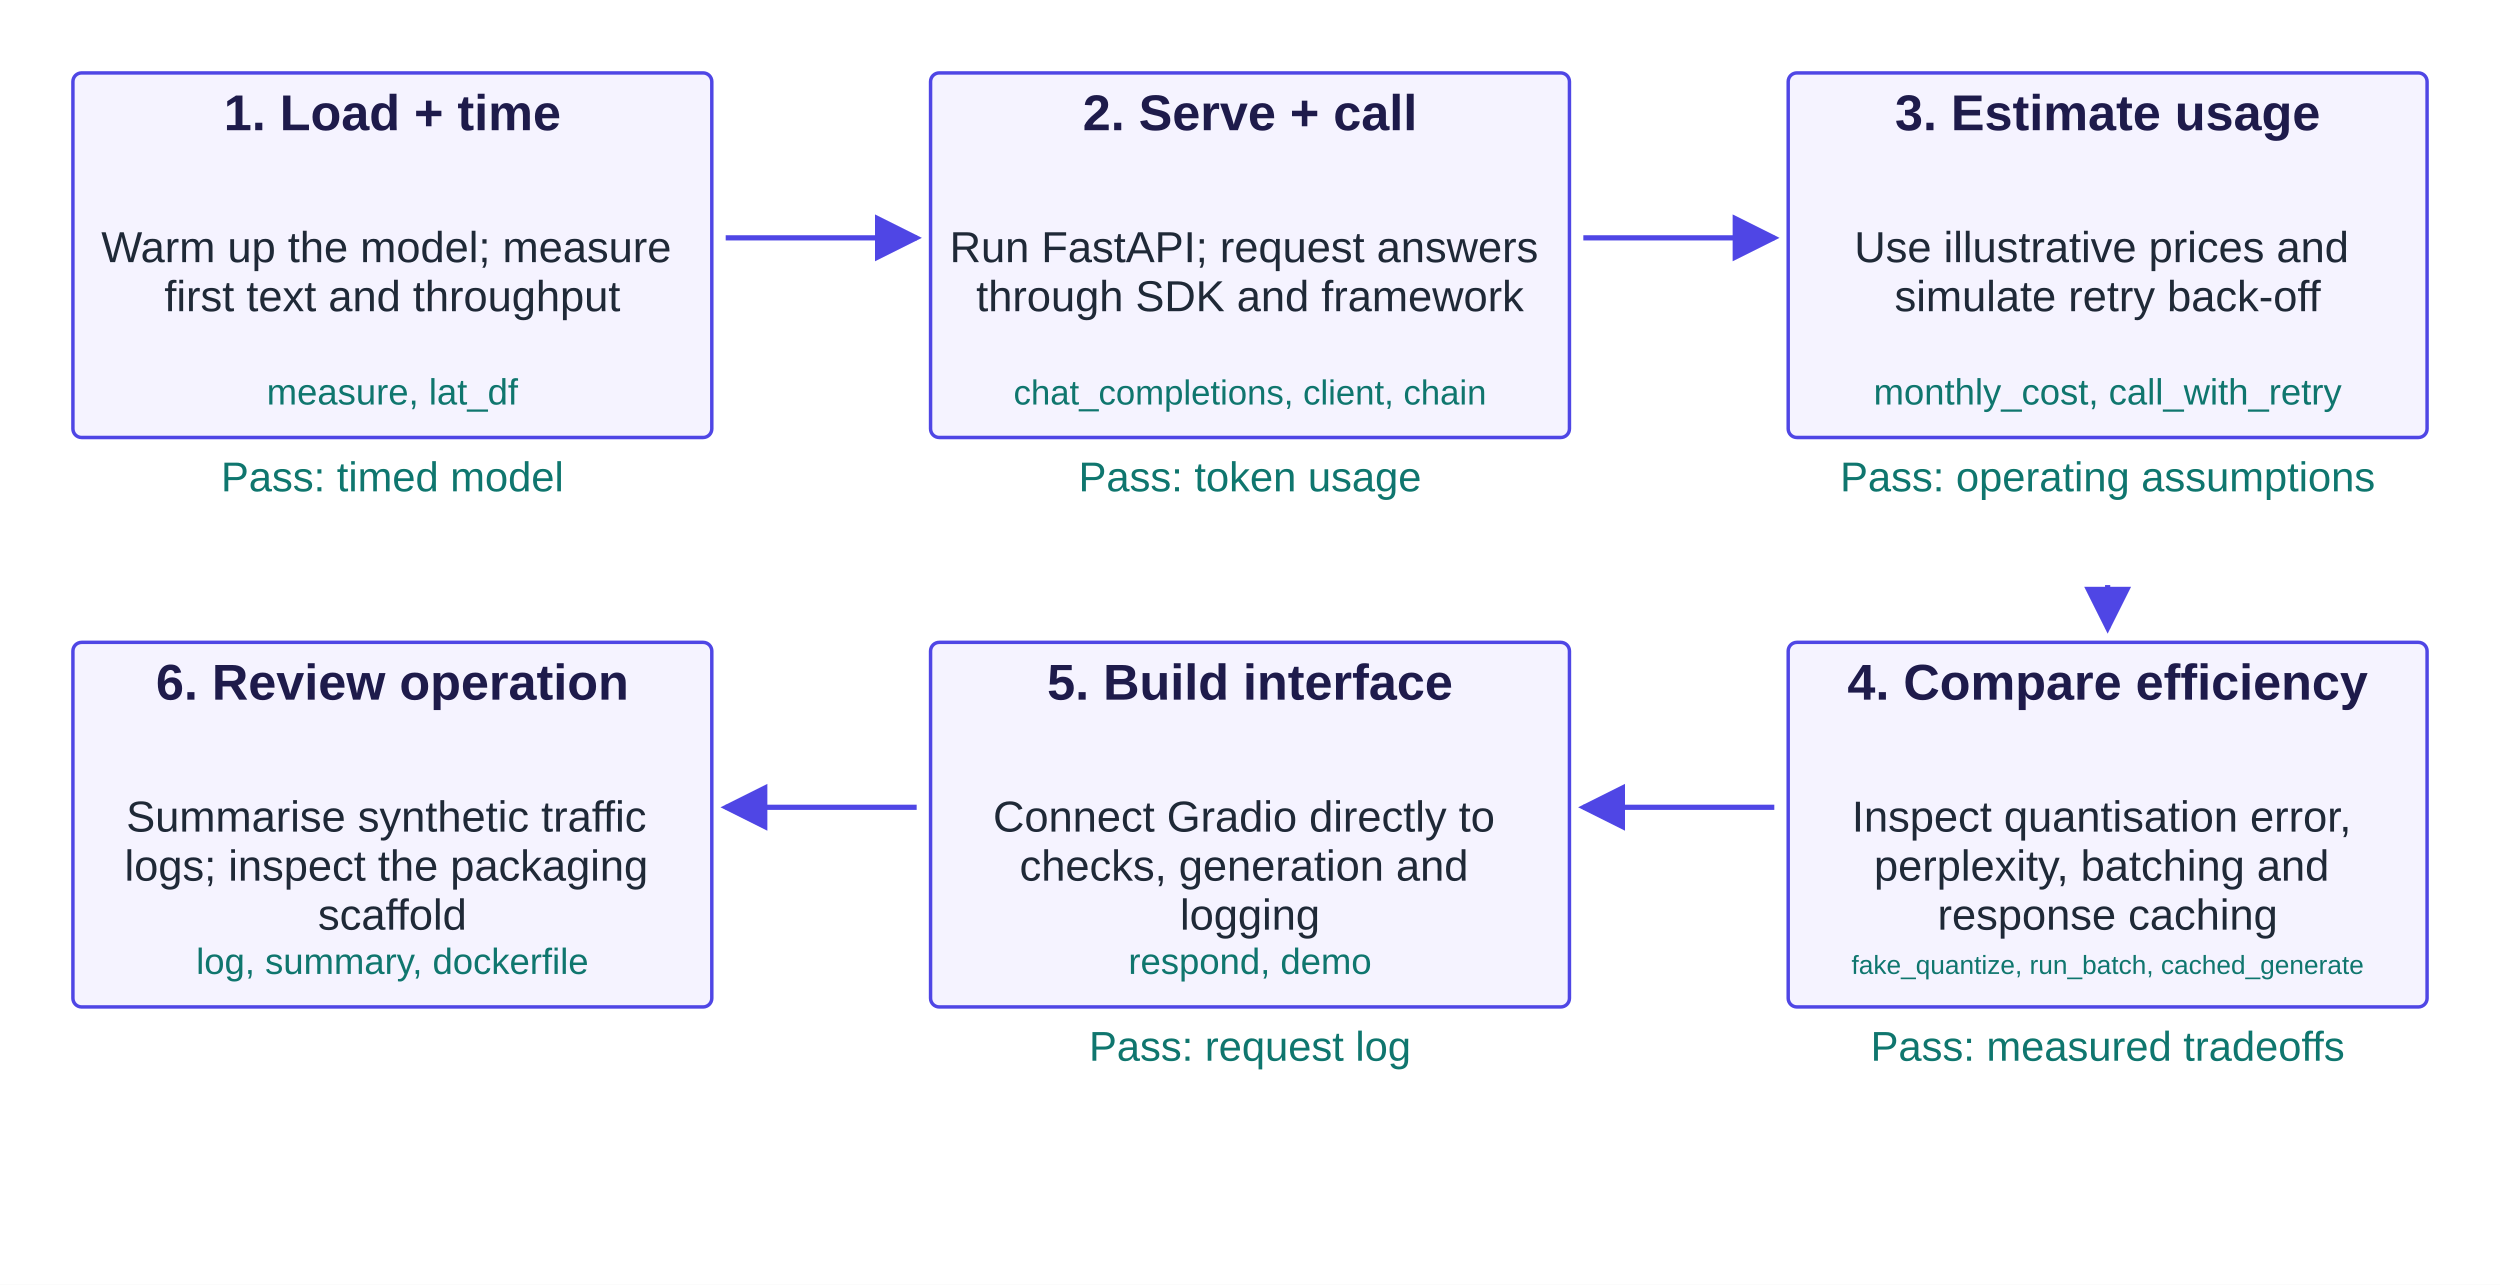
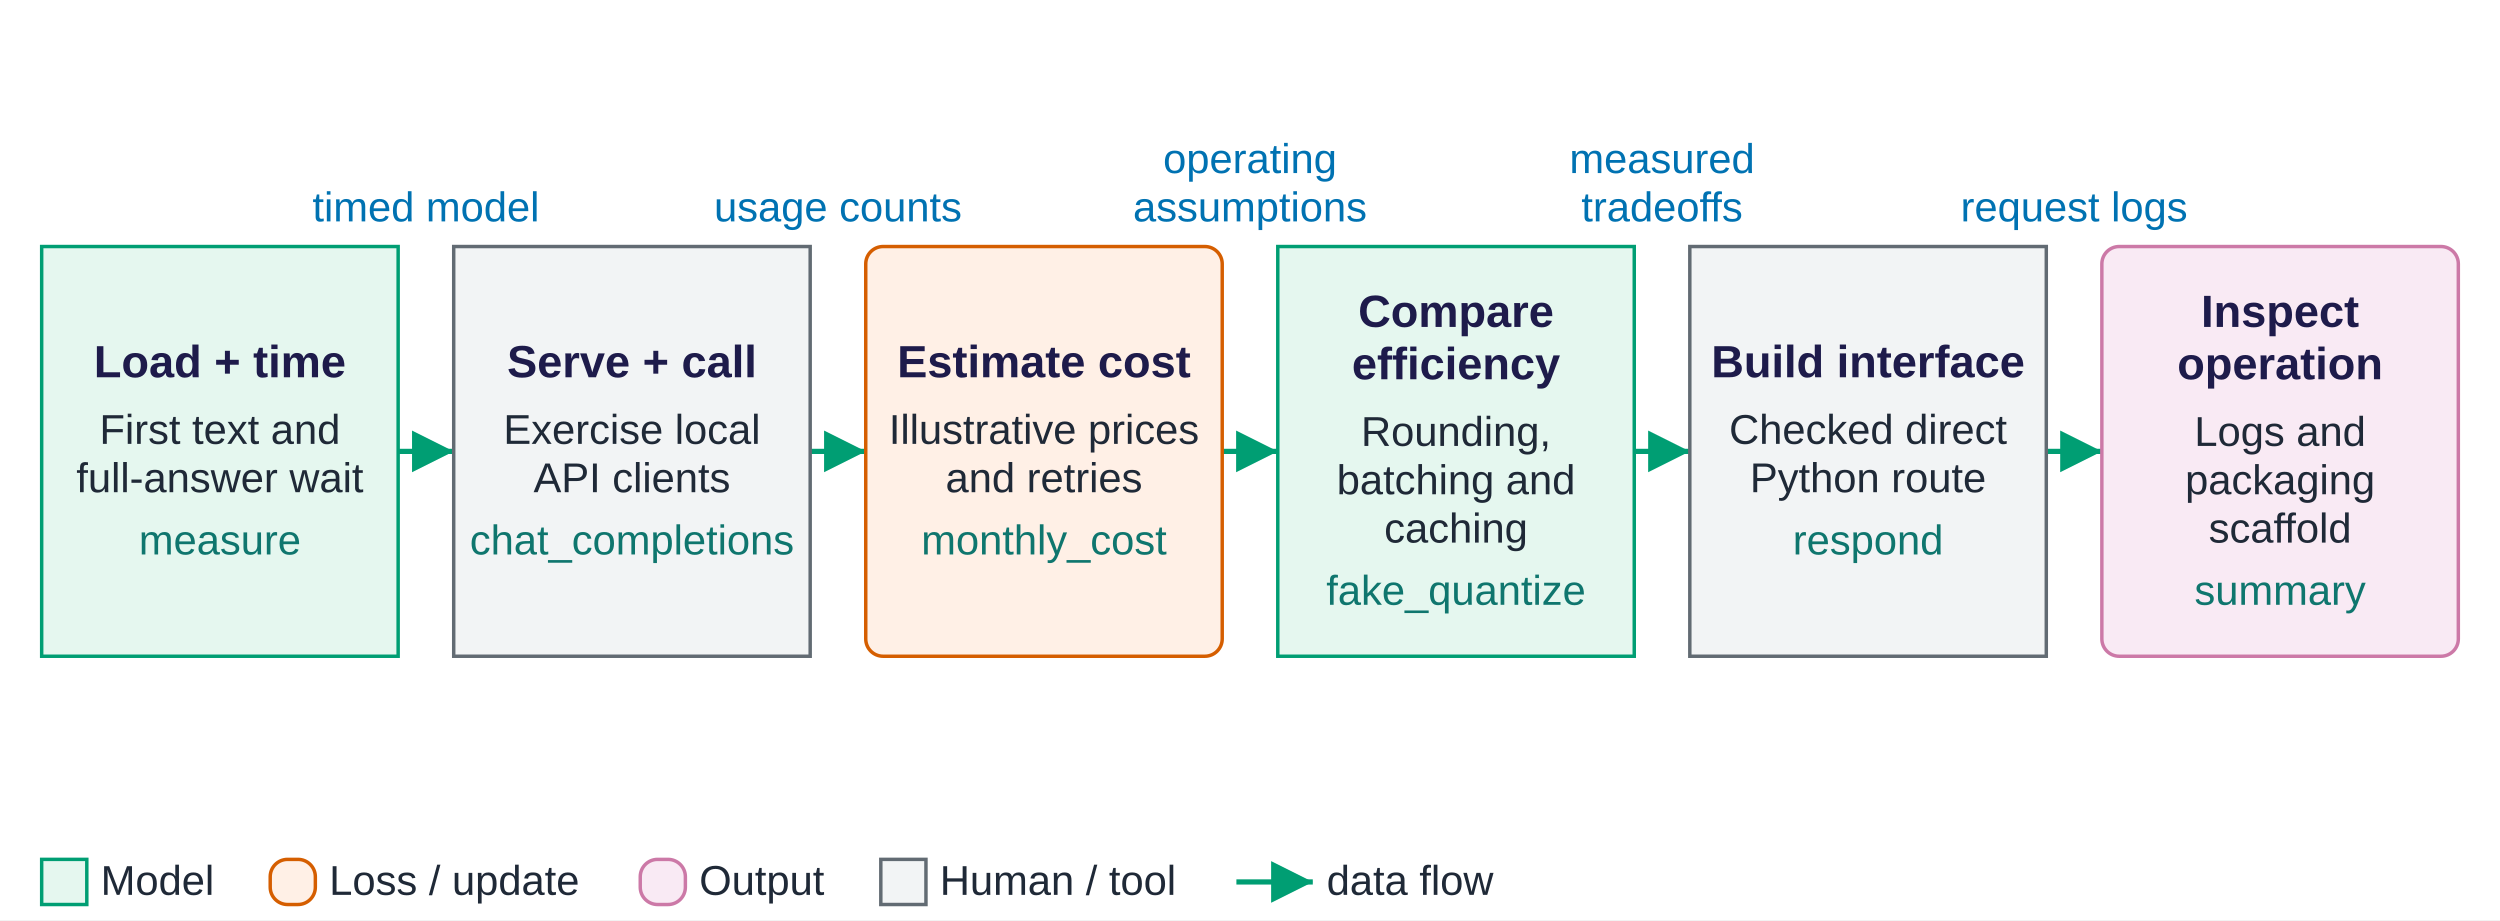
- <svg xmlns="http://www.w3.org/2000/svg" width="1440" height="740">
+ <svg xmlns="http://www.w3.org/2000/svg" width="1440" height="530" role="img">
  <rect width="100%" height="100%" fill="white" />
  <defs>
-     <marker id="arrow" markerWidth="9" markerHeight="9" refX="8" refY="4.5" orient="auto">
-       <path d="M0,0 L9,4.5 L0,9" fill="#4F46E5" />
+     <marker id="arrow009E73" markerWidth="8" markerHeight="8" refX="8" refY="4" orient="auto">
+       <path d="M0,0 L8,4 L0,8" fill="#009E73" />
    </marker>
  </defs>
-   <line x1="418" y1="137" x2="528" y2="137" stroke="#4F46E5" stroke-width="3" marker-end="url(#arrow)" />
-   <line x1="912" y1="137" x2="1022" y2="137" stroke="#4F46E5" stroke-width="3" marker-end="url(#arrow)" />
-   <line x1="1214" y1="337" x2="1214" y2="362" stroke="#4F46E5" stroke-width="3" marker-end="url(#arrow)" />
-   <line x1="1022" y1="465" x2="912" y2="465" stroke="#4F46E5" stroke-width="3" marker-end="url(#arrow)" />
-   <line x1="528" y1="465" x2="418" y2="465" stroke="#4F46E5" stroke-width="3" marker-end="url(#arrow)" />
-   <rect x="42" y="42" width="368" height="210" rx="5" fill="#F5F3FF" stroke="#4F46E5" stroke-width="2" />
-   <text font-family="Calibri,Arial,sans-serif" font-size="29" fill="#1E1B4B" font-weight="700" text-anchor="middle">
-     <tspan x="226" y="75">1. Load + time</tspan>
+   <polyline points="229.333,260 261.333,260" fill="none" stroke="#009E73" stroke-width="3" marker-end="url(#arrow009E73)" />
+   <text font-family="Arial,sans-serif" font-size="24" fill="#0072B2" font-weight="400" text-anchor="middle">
+     <tspan x="245.333" y="127.52">timed model</tspan>
  </text>
-   <text font-family="Calibri,Arial,sans-serif" font-size="25" fill="#1F2937" font-weight="400" text-anchor="middle">
-     <tspan x="226" y="151">Warm up the model; measure</tspan>
-     <tspan x="226" y="179.25">first text and throughput</tspan>
+   <polyline points="466.667,260 498.667,260" fill="none" stroke="#009E73" stroke-width="3" marker-end="url(#arrow009E73)" />
+   <text font-family="Arial,sans-serif" font-size="24" fill="#0072B2" font-weight="400" text-anchor="middle">
+     <tspan x="482.667" y="127.52">usage counts</tspan>
  </text>
-   <text font-family="Calibri,Arial,sans-serif" font-size="21" fill="#0F766E" font-weight="400" text-anchor="middle">
-     <tspan x="226" y="233">measure, lat_df</tspan>
+   <polyline points="704,260 736,260" fill="none" stroke="#009E73" stroke-width="3" marker-end="url(#arrow009E73)" />
+   <text font-family="Arial,sans-serif" font-size="24" fill="#0072B2" font-weight="400" text-anchor="middle">
+     <tspan x="720" y="99.68">operating</tspan>
  </text>
-   <text font-family="Calibri,Arial,sans-serif" font-size="24" fill="#0F766E" font-weight="400" text-anchor="middle">
-     <tspan x="226" y="283">Pass: timed model</tspan>
+   <text font-family="Arial,sans-serif" font-size="24" fill="#0072B2" font-weight="400" text-anchor="middle">
+     <tspan x="720" y="127.52">assumptions</tspan>
  </text>
-   <rect x="536" y="42" width="368" height="210" rx="5" fill="#F5F3FF" stroke="#4F46E5" stroke-width="2" />
-   <text font-family="Calibri,Arial,sans-serif" font-size="29" fill="#1E1B4B" font-weight="700" text-anchor="middle">
-     <tspan x="720" y="75">2. Serve + call</tspan>
+   <polyline points="941.333,260 973.333,260" fill="none" stroke="#009E73" stroke-width="3" marker-end="url(#arrow009E73)" />
+   <text font-family="Arial,sans-serif" font-size="24" fill="#0072B2" font-weight="400" text-anchor="middle">
+     <tspan x="957.333" y="99.68">measured</tspan>
  </text>
-   <text font-family="Calibri,Arial,sans-serif" font-size="25" fill="#1F2937" font-weight="400" text-anchor="middle">
-     <tspan x="720" y="151">Run FastAPI; request answers</tspan>
-     <tspan x="720" y="179.25">through SDK and framework</tspan>
+   <text font-family="Arial,sans-serif" font-size="24" fill="#0072B2" font-weight="400" text-anchor="middle">
+     <tspan x="957.333" y="127.52">tradeoffs</tspan>
  </text>
-   <text font-family="Calibri,Arial,sans-serif" font-size="20" fill="#0F766E" font-weight="400" text-anchor="middle">
-     <tspan x="720" y="233">chat_completions, client, chain</tspan>
+   <polyline points="1178.667,260 1210.667,260" fill="none" stroke="#009E73" stroke-width="3" marker-end="url(#arrow009E73)" />
+   <text font-family="Arial,sans-serif" font-size="24" fill="#0072B2" font-weight="400" text-anchor="middle">
+     <tspan x="1194.667" y="127.52">request logs</tspan>
  </text>
-   <text font-family="Calibri,Arial,sans-serif" font-size="24" fill="#0F766E" font-weight="400" text-anchor="middle">
-     <tspan x="720" y="283">Pass: token usage</tspan>
+   <rect x="24" y="142" width="205.333" height="236" rx="0" fill="#E5F7EF" stroke="#009E73" stroke-width="2" />
+   <text font-family="Arial,sans-serif" font-size="26" fill="#1E1B4B" font-weight="700" text-anchor="middle">
+     <tspan x="126.667" y="217.3">Load + time</tspan>
  </text>
-   <rect x="1030" y="42" width="368" height="210" rx="5" fill="#F5F3FF" stroke="#4F46E5" stroke-width="2" />
-   <text font-family="Calibri,Arial,sans-serif" font-size="29" fill="#1E1B4B" font-weight="700" text-anchor="middle">
-     <tspan x="1214" y="75">3. Estimate usage</tspan>
+   <text font-family="Arial,sans-serif" font-size="24" fill="#1F2937" font-weight="400" text-anchor="middle">
+     <tspan x="126.667" y="255.68">First text and</tspan>
  </text>
-   <text font-family="Calibri,Arial,sans-serif" font-size="25" fill="#1F2937" font-weight="400" text-anchor="middle">
-     <tspan x="1214" y="151">Use illustrative prices and</tspan>
-     <tspan x="1214" y="179.25">simulate retry back-off</tspan>
+   <text font-family="Arial,sans-serif" font-size="24" fill="#1F2937" font-weight="400" text-anchor="middle">
+     <tspan x="126.667" y="283.52">full-answer wait</tspan>
  </text>
-   <text font-family="Calibri,Arial,sans-serif" font-size="21" fill="#0F766E" font-weight="400" text-anchor="middle">
-     <tspan x="1214" y="233">monthly_cost, call_with_retry</tspan>
+   <text font-family="Arial,sans-serif" font-size="24" fill="#0F766E" font-weight="400" text-anchor="middle">
+     <tspan x="126.667" y="319.36">measure</tspan>
  </text>
-   <text font-family="Calibri,Arial,sans-serif" font-size="24" fill="#0F766E" font-weight="400" text-anchor="middle">
-     <tspan x="1214" y="283">Pass: operating assumptions</tspan>
+   <rect x="261.333" y="142" width="205.333" height="236" rx="0" fill="#F2F4F5" stroke="#626B73" stroke-width="2" />
+   <text font-family="Arial,sans-serif" font-size="26" fill="#1E1B4B" font-weight="700" text-anchor="middle">
+     <tspan x="364" y="217.3">Serve + call</tspan>
  </text>
-   <rect x="1030" y="370" width="368" height="210" rx="5" fill="#F5F3FF" stroke="#4F46E5" stroke-width="2" />
-   <text font-family="Calibri,Arial,sans-serif" font-size="29" fill="#1E1B4B" font-weight="700" text-anchor="middle">
-     <tspan x="1214" y="403">4. Compare efficiency</tspan>
+   <text font-family="Arial,sans-serif" font-size="24" fill="#1F2937" font-weight="400" text-anchor="middle">
+     <tspan x="364" y="255.68">Exercise local</tspan>
  </text>
-   <text font-family="Calibri,Arial,sans-serif" font-size="25" fill="#1F2937" font-weight="400" text-anchor="middle">
-     <tspan x="1214" y="479">Inspect quantisation error,</tspan>
-     <tspan x="1214" y="507.25">perplexity, batching and</tspan>
-     <tspan x="1214" y="535.5">response caching</tspan>
+   <text font-family="Arial,sans-serif" font-size="24" fill="#1F2937" font-weight="400" text-anchor="middle">
+     <tspan x="364" y="283.52">API clients</tspan>
  </text>
-   <text font-family="Calibri,Arial,sans-serif" font-size="15.122" fill="#0F766E" font-weight="400" text-anchor="middle">
-     <tspan x="1214" y="561">fake_quantize, run_batch, cached_generate</tspan>
+   <text font-family="Arial,sans-serif" font-size="24" fill="#0F766E" font-weight="400" text-anchor="middle">
+     <tspan x="364" y="319.36">chat_completions</tspan>
  </text>
-   <text font-family="Calibri,Arial,sans-serif" font-size="24" fill="#0F766E" font-weight="400" text-anchor="middle">
-     <tspan x="1214" y="611">Pass: measured tradeoffs</tspan>
+   <rect x="498.667" y="142" width="205.333" height="236" rx="10" fill="#FFF0E6" stroke="#D55E00" stroke-width="2" />
+   <text font-family="Arial,sans-serif" font-size="26" fill="#1E1B4B" font-weight="700" text-anchor="middle">
+     <tspan x="601.333" y="217.3">Estimate cost</tspan>
  </text>
-   <rect x="536" y="370" width="368" height="210" rx="5" fill="#F5F3FF" stroke="#4F46E5" stroke-width="2" />
-   <text font-family="Calibri,Arial,sans-serif" font-size="29" fill="#1E1B4B" font-weight="700" text-anchor="middle">
-     <tspan x="720" y="403">5. Build interface</tspan>
+   <text font-family="Arial,sans-serif" font-size="24" fill="#1F2937" font-weight="400" text-anchor="middle">
+     <tspan x="601.333" y="255.68">Illustrative prices</tspan>
  </text>
-   <text font-family="Calibri,Arial,sans-serif" font-size="25" fill="#1F2937" font-weight="400" text-anchor="middle">
-     <tspan x="720" y="479">Connect Gradio directly to</tspan>
-     <tspan x="720" y="507.25">checks, generation and</tspan>
-     <tspan x="720" y="535.5">logging</tspan>
+   <text font-family="Arial,sans-serif" font-size="24" fill="#1F2937" font-weight="400" text-anchor="middle">
+     <tspan x="601.333" y="283.52">and retries</tspan>
  </text>
-   <text font-family="Calibri,Arial,sans-serif" font-size="21" fill="#0F766E" font-weight="400" text-anchor="middle">
-     <tspan x="720" y="561">respond, demo</tspan>
+   <text font-family="Arial,sans-serif" font-size="24" fill="#0F766E" font-weight="400" text-anchor="middle">
+     <tspan x="601.333" y="319.36">monthly_cost</tspan>
  </text>
-   <text font-family="Calibri,Arial,sans-serif" font-size="24" fill="#0F766E" font-weight="400" text-anchor="middle">
-     <tspan x="720" y="611">Pass: request log</tspan>
+   <rect x="736" y="142" width="205.333" height="236" rx="0" fill="#E5F7EF" stroke="#009E73" stroke-width="2" />
+   <text font-family="Arial,sans-serif" font-size="26" fill="#1E1B4B" font-weight="700" text-anchor="middle">
+     <tspan x="838.667" y="188.3">Compare</tspan>
  </text>
-   <rect x="42" y="370" width="368" height="210" rx="5" fill="#F5F3FF" stroke="#4F46E5" stroke-width="2" />
-   <text font-family="Calibri,Arial,sans-serif" font-size="29" fill="#1E1B4B" font-weight="700" text-anchor="middle">
-     <tspan x="226" y="403">6. Review operation</tspan>
+   <text font-family="Arial,sans-serif" font-size="26" fill="#1E1B4B" font-weight="700" text-anchor="middle">
+     <tspan x="838.667" y="218.46">efficiency</tspan>
  </text>
-   <text font-family="Calibri,Arial,sans-serif" font-size="25" fill="#1F2937" font-weight="400" text-anchor="middle">
-     <tspan x="226" y="479">Summarise synthetic traffic</tspan>
-     <tspan x="226" y="507.25">logs; inspect the packaging</tspan>
-     <tspan x="226" y="535.5">scaffold</tspan>
+   <text font-family="Arial,sans-serif" font-size="24" fill="#1F2937" font-weight="400" text-anchor="middle">
+     <tspan x="838.667" y="256.84">Rounding,</tspan>
  </text>
-   <text font-family="Calibri,Arial,sans-serif" font-size="21" fill="#0F766E" font-weight="400" text-anchor="middle">
-     <tspan x="226" y="561">log, summary, dockerfile</tspan>
+   <text font-family="Arial,sans-serif" font-size="24" fill="#1F2937" font-weight="400" text-anchor="middle">
+     <tspan x="838.667" y="284.68">batching and</tspan>
+   </text>
+   <text font-family="Arial,sans-serif" font-size="24" fill="#1F2937" font-weight="400" text-anchor="middle">
+     <tspan x="838.667" y="312.52">caching</tspan>
+   </text>
+   <text font-family="Arial,sans-serif" font-size="24" fill="#0F766E" font-weight="400" text-anchor="middle">
+     <tspan x="838.667" y="348.36">fake_quantize</tspan>
+   </text>
+   <rect x="973.333" y="142" width="205.333" height="236" rx="0" fill="#F2F4F5" stroke="#626B73" stroke-width="2" />
+   <text font-family="Arial,sans-serif" font-size="26" fill="#1E1B4B" font-weight="700" text-anchor="middle">
+     <tspan x="1076" y="217.3">Build interface</tspan>
+   </text>
+   <text font-family="Arial,sans-serif" font-size="24" fill="#1F2937" font-weight="400" text-anchor="middle">
+     <tspan x="1076" y="255.68">Checked direct</tspan>
+   </text>
+   <text font-family="Arial,sans-serif" font-size="24" fill="#1F2937" font-weight="400" text-anchor="middle">
+     <tspan x="1076" y="283.52">Python route</tspan>
+   </text>
+   <text font-family="Arial,sans-serif" font-size="24" fill="#0F766E" font-weight="400" text-anchor="middle">
+     <tspan x="1076" y="319.36">respond</tspan>
+   </text>
+   <rect x="1210.667" y="142" width="205.333" height="236" rx="10" fill="#F9EAF4" stroke="#CC79A7" stroke-width="2" />
+   <text font-family="Arial,sans-serif" font-size="26" fill="#1E1B4B" font-weight="700" text-anchor="middle">
+     <tspan x="1313.333" y="188.3">Inspect</tspan>
+   </text>
+   <text font-family="Arial,sans-serif" font-size="26" fill="#1E1B4B" font-weight="700" text-anchor="middle">
+     <tspan x="1313.333" y="218.46">operation</tspan>
+   </text>
+   <text font-family="Arial,sans-serif" font-size="24" fill="#1F2937" font-weight="400" text-anchor="middle">
+     <tspan x="1313.333" y="256.84">Logs and</tspan>
+   </text>
+   <text font-family="Arial,sans-serif" font-size="24" fill="#1F2937" font-weight="400" text-anchor="middle">
+     <tspan x="1313.333" y="284.68">packaging</tspan>
+   </text>
+   <text font-family="Arial,sans-serif" font-size="24" fill="#1F2937" font-weight="400" text-anchor="middle">
+     <tspan x="1313.333" y="312.52">scaffold</tspan>
+   </text>
+   <text font-family="Arial,sans-serif" font-size="24" fill="#0F766E" font-weight="400" text-anchor="middle">
+     <tspan x="1313.333" y="348.36">summary</tspan>
+   </text>
+   <rect x="24" y="495" width="26" height="26" rx="0" fill="#E5F7EF" stroke="#009E73" stroke-width="2" />
+   <text font-family="Arial,sans-serif" font-size="24" fill="#1F2937" font-weight="400" text-anchor="start">
+     <tspan x="58" y="515.44">Model</tspan>
+   </text>
+   <rect x="155.639" y="495" width="26" height="26" rx="10" fill="#FFF0E6" stroke="#D55E00" stroke-width="2" />
+   <text font-family="Arial,sans-serif" font-size="24" fill="#1F2937" font-weight="400" text-anchor="start">
+     <tspan x="189.639" y="515.44">Loss / update</tspan>
+   </text>
+   <rect x="368.779" y="495" width="26" height="26" rx="10" fill="#F9EAF4" stroke="#CC79A7" stroke-width="2" />
+   <text font-family="Arial,sans-serif" font-size="24" fill="#1F2937" font-weight="400" text-anchor="start">
+     <tspan x="402.779" y="515.44">Output</tspan>
+   </text>
+   <rect x="507.348" y="495" width="26" height="26" rx="0" fill="#F2F4F5" stroke="#626B73" stroke-width="2" />
+   <text font-family="Arial,sans-serif" font-size="24" fill="#1F2937" font-weight="400" text-anchor="start">
+     <tspan x="541.348" y="515.44">Human / tool</tspan>
+   </text>
+   <polyline points="712.166,508 756.166,508" fill="none" stroke="#009E73" stroke-width="3" marker-end="url(#arrow009E73)" />
+   <text font-family="Arial,sans-serif" font-size="24" fill="#1F2937" font-weight="400" text-anchor="start">
+     <tspan x="764.166" y="515.44">data flow</tspan>
  </text>
</svg>
